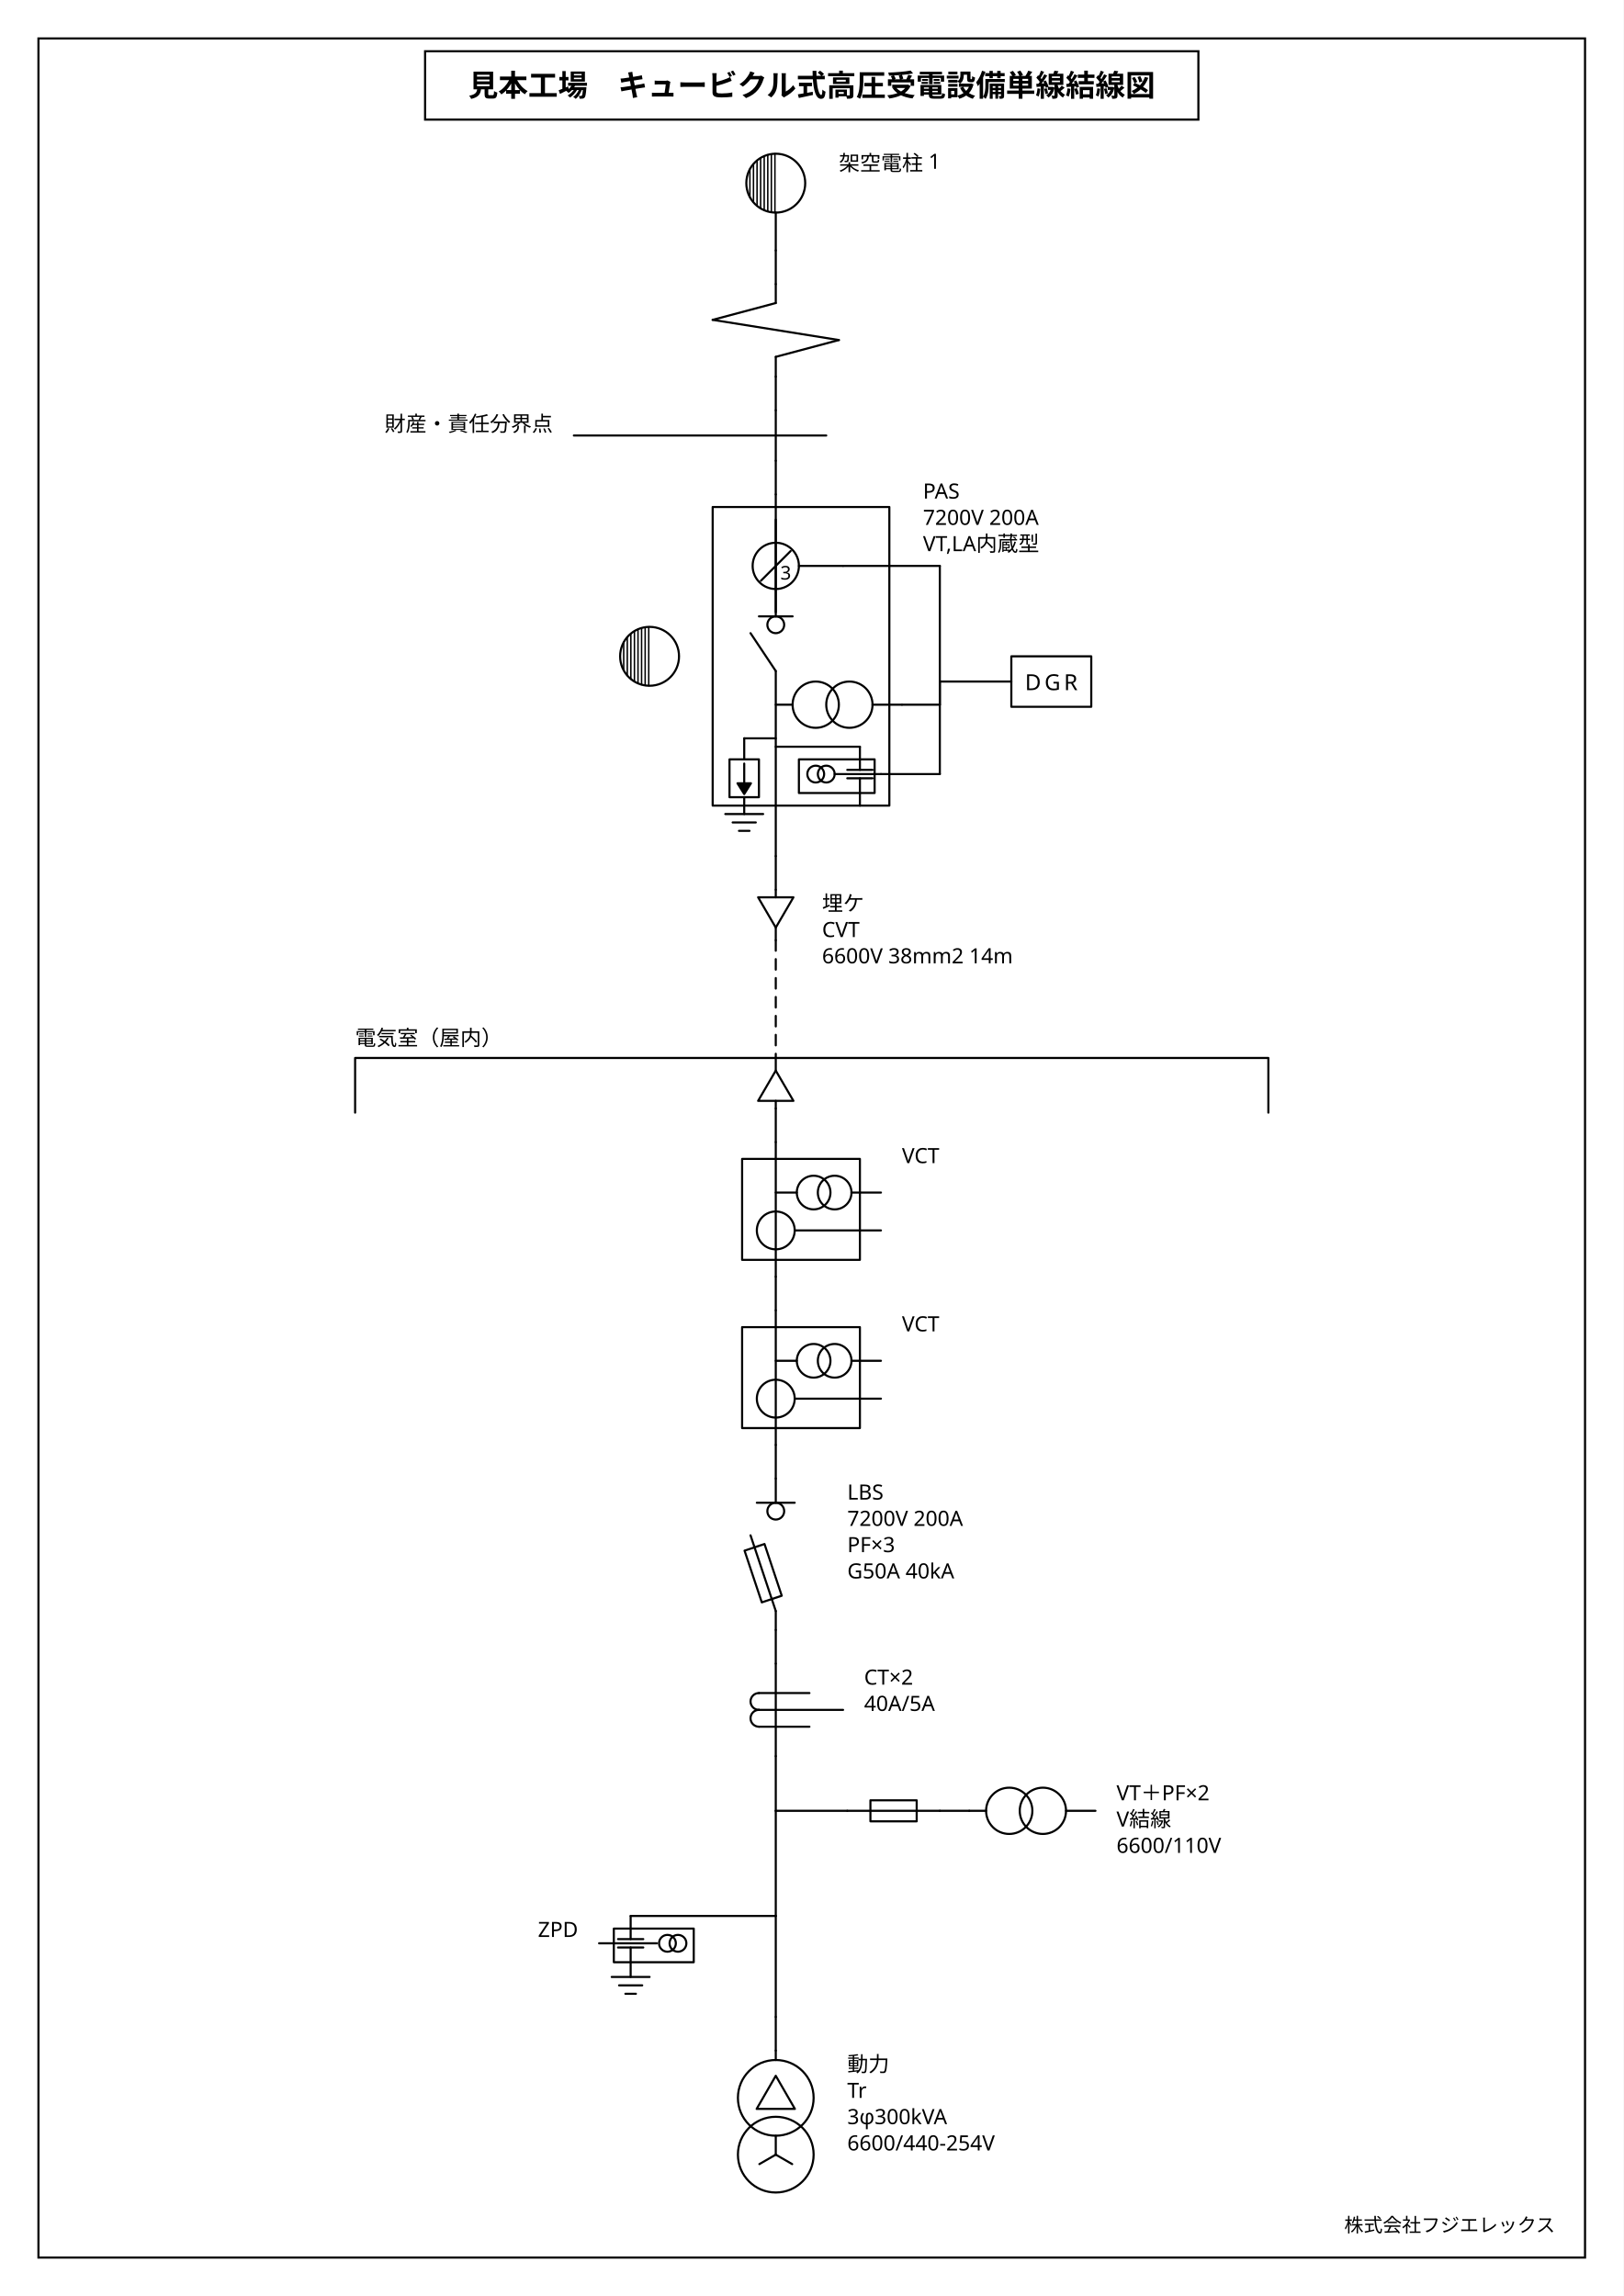
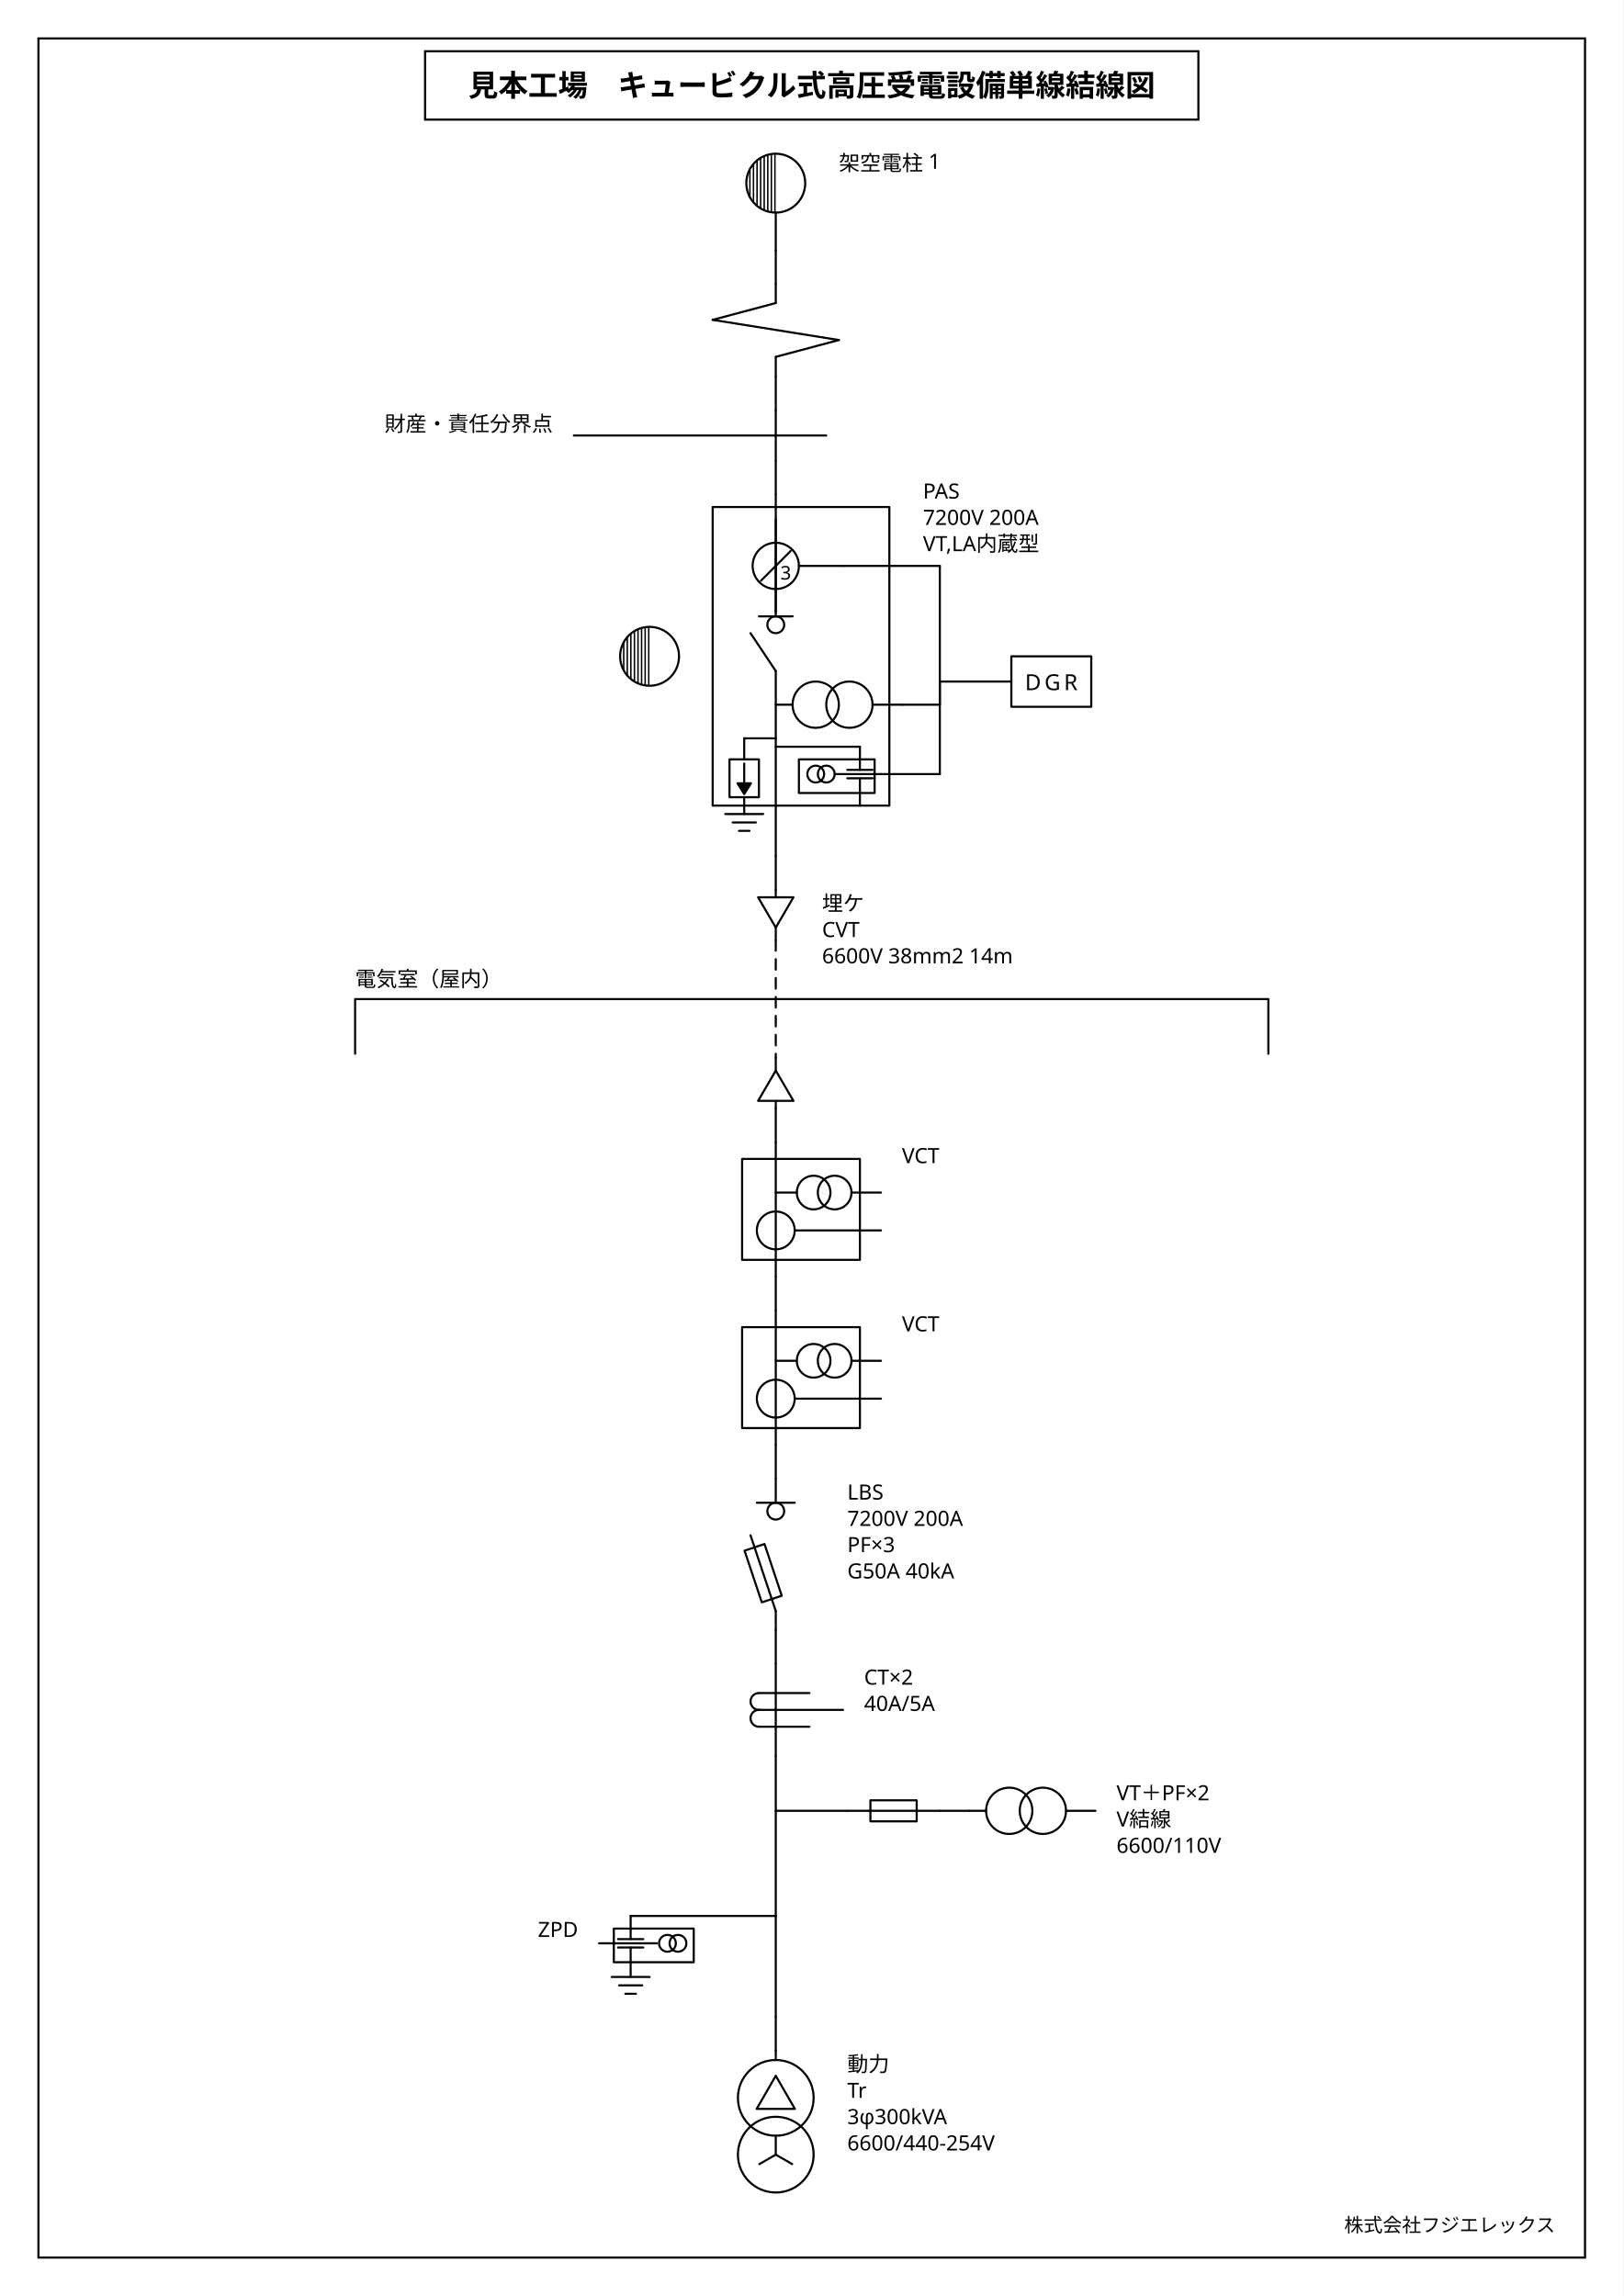
<svg xmlns="http://www.w3.org/2000/svg" viewBox="0 0 760 1075" width="760" height="1075">
  <rect x="0" y="0" width="760" height="1075" fill="#fff" />
  <g stroke="#000" fill="none">
    <rect x="18" y="18" width="724" height="1039" stroke-width="1" />
    <rect x="199" y="24" width="362" height="32" stroke-width="1" />
  </g>
  <text x="380" y="45" font-size="14" font-weight="700" text-anchor="middle" font-family="IPAGothic, 'IPAゴシック', 'Noto Sans JP', 'Hiragino Kaku Gothic ProN', 'Yu Gothic', sans-serif" fill="#000">見本工場　キュービクル式高圧受電設備単線結線図</text>
  <text x="728" y="1045" font-size="9" text-anchor="end" font-family="IPAGothic, 'IPAゴシック', 'Noto Sans JP', 'Hiragino Kaku Gothic ProN', 'Yu Gothic', sans-serif" fill="#000">株式会社フジエレックス</text>
  <g transform="translate(363.16 70) scale(0.9846)">
    <g stroke="#000" fill="none" stroke-linecap="round" stroke-linejoin="round" color="#000">
-       <path d="M -200 432 L 234.2 432 M -200 432 L -200 458 M 234.2 432 L 234.2 458" fill="none" stroke-width="1" />
-       <text x="-200" y="426" font-size="10" font-family="IPAGothic, 'IPAゴシック', 'Noto Sans JP', 'Hiragino Kaku Gothic ProN', 'Yu Gothic', sans-serif" fill="currentColor" stroke="none">電気室（屋内）</text>
+       <path d="M -200 404 L 234.2 404 M -200 404 L -200 430 M 234.2 404 L 234.2 430" fill="none" stroke-width="1" />
+       <text x="-200" y="398" font-size="10" font-family="IPAGothic, 'IPAゴシック', 'Noto Sans JP', 'Hiragino Kaku Gothic ProN', 'Yu Gothic', sans-serif" fill="currentColor" stroke="none">電気室（屋内）</text>
      <line x1="0" y1="48" x2="0" y2="64" stroke-width="1" />
      <line x1="0" y1="108" x2="0" y2="124" stroke-width="1" />
      <line x1="0" y1="148" x2="0" y2="164" stroke-width="1" />
      <line x1="0" y1="280" x2="-15" y2="280" stroke-width="1" />
      <line x1="0" y1="284" x2="40" y2="284" stroke-width="1" />
      <line x1="32" y1="198" x2="78" y2="198" stroke-width="1" />
      <line x1="78" y1="198" x2="78" y2="253" stroke-width="1" />
      <line x1="60" y1="264" x2="78" y2="264" stroke-width="1" />
      <line x1="78" y1="264" x2="78" y2="253" stroke-width="1" />
      <line x1="50" y1="297" x2="78" y2="297" stroke-width="1" />
      <line x1="78" y1="297" x2="78" y2="253" stroke-width="1" />
      <line x1="78" y1="253" x2="112" y2="253" stroke-width="1" />
      <line x1="0" y1="336" x2="0" y2="352" stroke-width="1" />
      <line x1="0" y1="376" x2="0" y2="432" stroke-width="1" stroke-dasharray="5 4" />
      <line x1="0" y1="456" x2="0" y2="472" stroke-width="1" />
      <line x1="0" y1="536" x2="0" y2="552" stroke-width="1" />
      <line x1="0" y1="616" x2="0" y2="632" stroke-width="1" />
      <line x1="0" y1="704" x2="0" y2="720" stroke-width="1" />
      <line x1="0" y1="764" x2="0" y2="790" stroke-width="1" />
      <line x1="0" y1="790" x2="34" y2="790" stroke-width="1" />
      <line x1="78" y1="790" x2="92" y2="790" stroke-width="1" />
      <line x1="0" y1="790" x2="0" y2="840" stroke-width="1" />
      <line x1="0" y1="840" x2="-69" y2="840" stroke-width="1" />
      <line x1="0" y1="840" x2="0" y2="888" stroke-width="1" />
      <line x1="0" y1="888" x2="0" y2="904" stroke-width="1" />
      <g transform="translate(-16 0)">
        <circle cx="16" cy="16" r="14" fill="none" stroke-width="1" />
        <line x1="3.7" y1="9.313" x2="3.7" y2="22.687" stroke-width="0.7" />
        <line x1="5.4" y1="6.855" x2="5.4" y2="25.145" stroke-width="0.7" />
        <line x1="7.1" y1="5.193" x2="7.1" y2="26.807" stroke-width="0.7" />
        <line x1="8.8" y1="3.993" x2="8.8" y2="28.007" stroke-width="0.7" />
        <line x1="10.5" y1="3.126" x2="10.5" y2="28.874" stroke-width="0.7" />
        <line x1="12.2" y1="2.526" x2="12.2" y2="29.474" stroke-width="0.7" />
        <line x1="13.9" y1="2.158" x2="13.9" y2="29.842" stroke-width="0.7" />
        <line x1="15.6" y1="2.006" x2="15.6" y2="29.994" stroke-width="0.7" />
        <line x1="16" y1="30" x2="16" y2="48" stroke-width="1" />
      </g>
      <text x="30" y="10" font-size="10" text-anchor="start" font-family="IPAGothic, 'IPAゴシック', 'Noto Sans JP', 'Hiragino Kaku Gothic ProN', 'Yu Gothic', sans-serif" fill="currentColor" stroke="none">
        <tspan x="30" dy="0">架空電柱 1</tspan>
      </text>
      <g transform="translate(-30 64)">
        <line x1="30" y1="0" x2="30" y2="9" stroke-width="1" />
        <line x1="30" y1="9" x2="0" y2="17" stroke-width="1" />
        <line x1="0" y1="17" x2="60" y2="26.6" stroke-width="1" />
        <line x1="60" y1="26.6" x2="30" y2="34.6" stroke-width="1" />
        <line x1="30" y1="34.6" x2="30" y2="44" stroke-width="1" />
      </g>
      <g transform="translate(-96 124)">
        <line x1="96" y1="0" x2="96" y2="24" stroke-width="1" />
        <line x1="0" y1="12" x2="120" y2="12" stroke-width="1" />
      </g>
      <text x="-106" y="134" font-size="10" text-anchor="end" font-family="IPAGothic, 'IPAゴシック', 'Noto Sans JP', 'Hiragino Kaku Gothic ProN', 'Yu Gothic', sans-serif" fill="currentColor" stroke="none">
        <tspan x="-106" dy="0">財産・責任分界点</tspan>
      </text>
      <g transform="translate(-36 164)">
        <line x1="36" y1="0" x2="36" y2="6" stroke-width="1" />
        <rect x="6" y="6" width="84" height="142" fill="none" stroke-width="1" />
        <line x1="36" y1="6" x2="36" y2="58" stroke-width="1" />
        <line x1="28" y1="58" x2="44" y2="58" stroke-width="1" />
        <circle cx="36" cy="62" r="4" fill="none" stroke-width="1" />
        <line x1="36" y1="84" x2="24" y2="66" stroke-width="1" />
        <line x1="36" y1="84" x2="36" y2="172" stroke-width="1" />
      </g>
      <text x="70" y="166" font-size="10" text-anchor="start" font-family="IPAGothic, 'IPAゴシック', 'Noto Sans JP', 'Hiragino Kaku Gothic ProN', 'Yu Gothic', sans-serif" fill="currentColor" stroke="none">
        <tspan x="70" dy="0">PAS</tspan>
        <tspan x="70" dy="12.5">7200V 200A</tspan>
        <tspan x="70" dy="12.5">VT,LA内蔵型</tspan>
      </text>
      <g transform="translate(-76 225)">
        <circle cx="16" cy="16" r="14" fill="none" stroke-width="1" />
        <line x1="3.7" y1="9.313" x2="3.7" y2="22.687" stroke-width="0.7" />
        <line x1="5.4" y1="6.855" x2="5.4" y2="25.145" stroke-width="0.7" />
        <line x1="7.1" y1="5.193" x2="7.1" y2="26.807" stroke-width="0.7" />
        <line x1="8.8" y1="3.993" x2="8.8" y2="28.007" stroke-width="0.7" />
        <line x1="10.5" y1="3.126" x2="10.5" y2="28.874" stroke-width="0.7" />
        <line x1="12.2" y1="2.526" x2="12.2" y2="29.474" stroke-width="0.7" />
        <line x1="13.9" y1="2.158" x2="13.9" y2="29.842" stroke-width="0.7" />
        <line x1="15.6" y1="2.006" x2="15.6" y2="29.994" stroke-width="0.7" />
      </g>
      <g transform="translate(-20 176)">
        <line x1="20" y1="0" x2="20" y2="44" stroke-width="1" />
        <circle cx="20" cy="22" r="11" fill="none" stroke-width="1" />
        <line x1="12.929" y1="29.071" x2="27.071" y2="14.929" stroke-width="1" />
        <text x="24.75" y="25" font-size="9" text-anchor="middle" dominant-baseline="central" font-family="IPAGothic, 'IPAゴシック', 'Noto Sans JP', 'Hiragino Kaku Gothic ProN', 'Yu Gothic', sans-serif" fill="currentColor" stroke="none">3</text>
        <line x1="31" y1="22" x2="52" y2="22" stroke-width="1" />
      </g>
      <g transform="translate(0 249)">
        <line x1="0" y1="15" x2="8" y2="15" stroke-width="1" />
        <circle cx="19" cy="15" r="11" fill="none" stroke-width="1" />
        <circle cx="35" cy="15" r="11" fill="none" stroke-width="1" />
        <line x1="46" y1="15" x2="60" y2="15" stroke-width="1" />
      </g>
      <g transform="translate(-35 280)">
        <line x1="20" y1="0" x2="20" y2="10" stroke-width="1" />
        <rect x="13" y="10" width="14" height="18" fill="none" stroke-width="1" />
        <line x1="20" y1="12" x2="20" y2="23" stroke-width="1" />
        <polygon points="16.8,21.38 20,26.5 23.2,21.38" fill="currentColor" stroke-width="1" />
        <line x1="20" y1="28" x2="20" y2="36" stroke-width="1" />
        <line x1="11" y1="36" x2="29" y2="36" stroke-width="1" />
        <line x1="14.5" y1="40" x2="25.5" y2="40" stroke-width="1" />
        <line x1="17.5" y1="44" x2="22.5" y2="44" stroke-width="1" />
      </g>
      <g transform="translate(10 284)">
        <line x1="30" y1="0" x2="30" y2="11" stroke-width="1" />
        <rect x="1" y="6" width="36" height="16" fill="none" stroke-width="1" />
        <line x1="24" y1="11" x2="36" y2="11" stroke-width="1" />
        <line x1="24" y1="15" x2="36" y2="15" stroke-width="1" />
        <line x1="30" y1="15" x2="30" y2="28" stroke-width="1" />
        <line x1="18" y1="13" x2="40" y2="13" stroke-width="1" />
        <circle cx="9" cy="13" r="4" fill="none" stroke-width="1" />
        <circle cx="14" cy="13" r="4" fill="none" stroke-width="1" />
      </g>
      <g transform="translate(112 241)">
        <rect x="0" y="0" width="38" height="24" fill="none" stroke-width="1" />
        <text x="19" y="12" font-size="10.5" text-anchor="middle" dominant-baseline="central" font-family="IPAGothic, 'IPAゴシック', 'Noto Sans JP', 'Hiragino Kaku Gothic ProN', 'Yu Gothic', sans-serif" letter-spacing="1.6" fill="currentColor" stroke="none">DGR</text>
      </g>
      <g transform="translate(-12 352)">
        <line x1="12" y1="0" x2="12" y2="3.6" stroke-width="1" />
        <polygon points="3.6,3.6 20.4,3.6 12,18" fill="none" stroke-width="1" />
        <line x1="12" y1="18" x2="12" y2="24" stroke-width="1" />
      </g>
      <text x="22" y="362" font-size="10" text-anchor="start" font-family="IPAGothic, 'IPAゴシック', 'Noto Sans JP', 'Hiragino Kaku Gothic ProN', 'Yu Gothic', sans-serif" fill="currentColor" stroke="none">
        <tspan x="22" dy="0">埋ケ</tspan>
        <tspan x="22" dy="12.5">CVT</tspan>
        <tspan x="22" dy="12.5">6600V 38mm2 14m</tspan>
      </text>
      <g transform="translate(-12 432) rotate(180 12 12)">
        <line x1="12" y1="0" x2="12" y2="3.6" stroke-width="1" />
        <polygon points="3.6,3.6 20.4,3.6 12,18" fill="none" stroke-width="1" />
        <line x1="12" y1="18" x2="12" y2="24" stroke-width="1" />
      </g>
      <g transform="translate(-22 472)">
        <line x1="22" y1="0" x2="22" y2="64" stroke-width="1" />
        <rect x="6" y="8" width="56" height="48" fill="none" stroke-width="1" />
        <line x1="22" y1="24" x2="32" y2="24" stroke-width="1" />
        <circle cx="40" cy="24" r="8" fill="none" stroke-width="1" />
        <circle cx="50" cy="24" r="8" fill="none" stroke-width="1" />
        <line x1="58" y1="24" x2="72" y2="24" stroke-width="1" />
        <circle cx="22" cy="42" r="9" fill="none" stroke-width="1" />
        <line x1="31" y1="42" x2="72" y2="42" stroke-width="1" />
      </g>
      <text x="60" y="482" font-size="10" text-anchor="start" font-family="IPAGothic, 'IPAゴシック', 'Noto Sans JP', 'Hiragino Kaku Gothic ProN', 'Yu Gothic', sans-serif" fill="currentColor" stroke="none">
        <tspan x="60" dy="0">VCT</tspan>
      </text>
      <g transform="translate(-22 552)">
        <line x1="22" y1="0" x2="22" y2="64" stroke-width="1" />
        <rect x="6" y="8" width="56" height="48" fill="none" stroke-width="1" />
        <line x1="22" y1="24" x2="32" y2="24" stroke-width="1" />
        <circle cx="40" cy="24" r="8" fill="none" stroke-width="1" />
        <circle cx="50" cy="24" r="8" fill="none" stroke-width="1" />
        <line x1="58" y1="24" x2="72" y2="24" stroke-width="1" />
        <circle cx="22" cy="42" r="9" fill="none" stroke-width="1" />
        <line x1="31" y1="42" x2="72" y2="42" stroke-width="1" />
      </g>
      <text x="60" y="562" font-size="10" text-anchor="start" font-family="IPAGothic, 'IPAゴシック', 'Noto Sans JP', 'Hiragino Kaku Gothic ProN', 'Yu Gothic', sans-serif" fill="currentColor" stroke="none">
        <tspan x="60" dy="0">VCT</tspan>
      </text>
      <g transform="translate(-24 632)">
        <line x1="24" y1="0" x2="24" y2="11.5" stroke-width="1" />
        <line x1="15" y1="11.5" x2="33" y2="11.5" stroke-width="1" />
        <circle cx="24" cy="15.5" r="4" fill="none" stroke-width="1" />
        <line x1="24" y1="63" x2="12" y2="27" stroke-width="1" />
        <polygon points="26.843,55.719 18.643,31.119 9.157,34.281 17.357,58.881" fill="none" stroke-width="1" />
        <line x1="24" y1="63" x2="24" y2="72" stroke-width="1" />
      </g>
      <text x="34" y="642" font-size="10" text-anchor="start" font-family="IPAGothic, 'IPAゴシック', 'Noto Sans JP', 'Hiragino Kaku Gothic ProN', 'Yu Gothic', sans-serif" fill="currentColor" stroke="none">
        <tspan x="34" dy="0">LBS</tspan>
        <tspan x="34" dy="12.5">7200V 200A</tspan>
        <tspan x="34" dy="12.5">PF×3</tspan>
        <tspan x="34" dy="12.5">G50A 40kA</tspan>
      </text>
      <g transform="translate(-24 720)">
        <line x1="24" y1="0" x2="24" y2="44" stroke-width="1" />
        <line x1="16" y1="14" x2="40" y2="14" stroke-width="1" />
        <line x1="16" y1="30" x2="40" y2="30" stroke-width="1" />
        <line x1="16" y1="22" x2="56" y2="22" stroke-width="1" />
        <path d="M 16 14 A 4 4 0 0 0 16 22" fill="none" stroke-width="1" />
        <path d="M 16 22 A 4 4 0 0 0 16 30" fill="none" stroke-width="1" />
      </g>
      <text x="42" y="730" font-size="10" text-anchor="start" font-family="IPAGothic, 'IPAゴシック', 'Noto Sans JP', 'Hiragino Kaku Gothic ProN', 'Yu Gothic', sans-serif" fill="currentColor" stroke="none">
        <tspan x="42" dy="0">CT×2</tspan>
        <tspan x="42" dy="12.5">40A/5A</tspan>
      </text>
      <g transform="translate(36 768) rotate(-90 20 22)">
        <line x1="20" y1="0" x2="20" y2="44" stroke-width="1" />
        <rect x="15" y="11" width="10" height="22" fill="none" stroke-width="1" />
      </g>
      <g transform="translate(92 775)">
        <line x1="0" y1="15" x2="8" y2="15" stroke-width="1" />
        <circle cx="19" cy="15" r="11" fill="none" stroke-width="1" />
        <circle cx="35" cy="15" r="11" fill="none" stroke-width="1" />
        <line x1="46" y1="15" x2="60" y2="15" stroke-width="1" />
      </g>
      <text x="162" y="785" font-size="10" text-anchor="start" font-family="IPAGothic, 'IPAゴシック', 'Noto Sans JP', 'Hiragino Kaku Gothic ProN', 'Yu Gothic', sans-serif" fill="currentColor" stroke="none">
        <tspan x="162" dy="0">VT＋PF×2</tspan>
        <tspan x="162" dy="12.5">V結線</tspan>
        <tspan x="162" dy="12.5">6600/110V</tspan>
      </text>
      <g transform="translate(-84 840)">
        <line x1="15" y1="0" x2="15" y2="11" stroke-width="1" />
        <rect x="7" y="6" width="38" height="16" fill="none" stroke-width="1" />
        <line x1="9" y1="11" x2="21" y2="11" stroke-width="1" />
        <line x1="9" y1="15" x2="21" y2="15" stroke-width="1" />
        <line x1="15" y1="15" x2="15" y2="29" stroke-width="1" />
        <line x1="6" y1="29" x2="24" y2="29" stroke-width="1" />
        <line x1="9.5" y1="33" x2="20.5" y2="33" stroke-width="1" />
        <line x1="12.5" y1="37" x2="17.5" y2="37" stroke-width="1" />
        <line x1="0" y1="13" x2="27.5" y2="13" stroke-width="1" />
        <circle cx="32.5" cy="13" r="4" fill="none" stroke-width="1" />
        <circle cx="37.5" cy="13" r="4" fill="none" stroke-width="1" />
      </g>
      <text x="-94" y="850" font-size="10" text-anchor="end" font-family="IPAGothic, 'IPAゴシック', 'Noto Sans JP', 'Hiragino Kaku Gothic ProN', 'Yu Gothic', sans-serif" fill="currentColor" stroke="none">
        <tspan x="-94" dy="0">ZPD</tspan>
      </text>
      <g transform="translate(-24 904)">
        <line x1="24" y1="0" x2="24" y2="4.5" stroke-width="1" />
        <circle cx="24" cy="22.5" r="18" fill="none" stroke-width="1" />
        <circle cx="24" cy="49.5" r="18" fill="none" stroke-width="1" />
        <polygon points="24,12 33.093,27.75 14.907,27.75" fill="none" stroke-width="1" />
        <line x1="24" y1="49.5" x2="24" y2="40.5" stroke-width="1" />
        <line x1="24" y1="49.5" x2="31.794" y2="54" stroke-width="1" />
        <line x1="24" y1="49.5" x2="16.206" y2="54" stroke-width="1" />
      </g>
      <text x="34" y="914" font-size="10" text-anchor="start" font-family="IPAGothic, 'IPAゴシック', 'Noto Sans JP', 'Hiragino Kaku Gothic ProN', 'Yu Gothic', sans-serif" fill="currentColor" stroke="none">
        <tspan x="34" dy="0">動力</tspan>
        <tspan x="34" dy="12.5">Tr</tspan>
        <tspan x="34" dy="12.5">3φ300kVA</tspan>
        <tspan x="34" dy="12.5">6600/440-254V</tspan>
      </text>
    </g>
  </g>
</svg>
